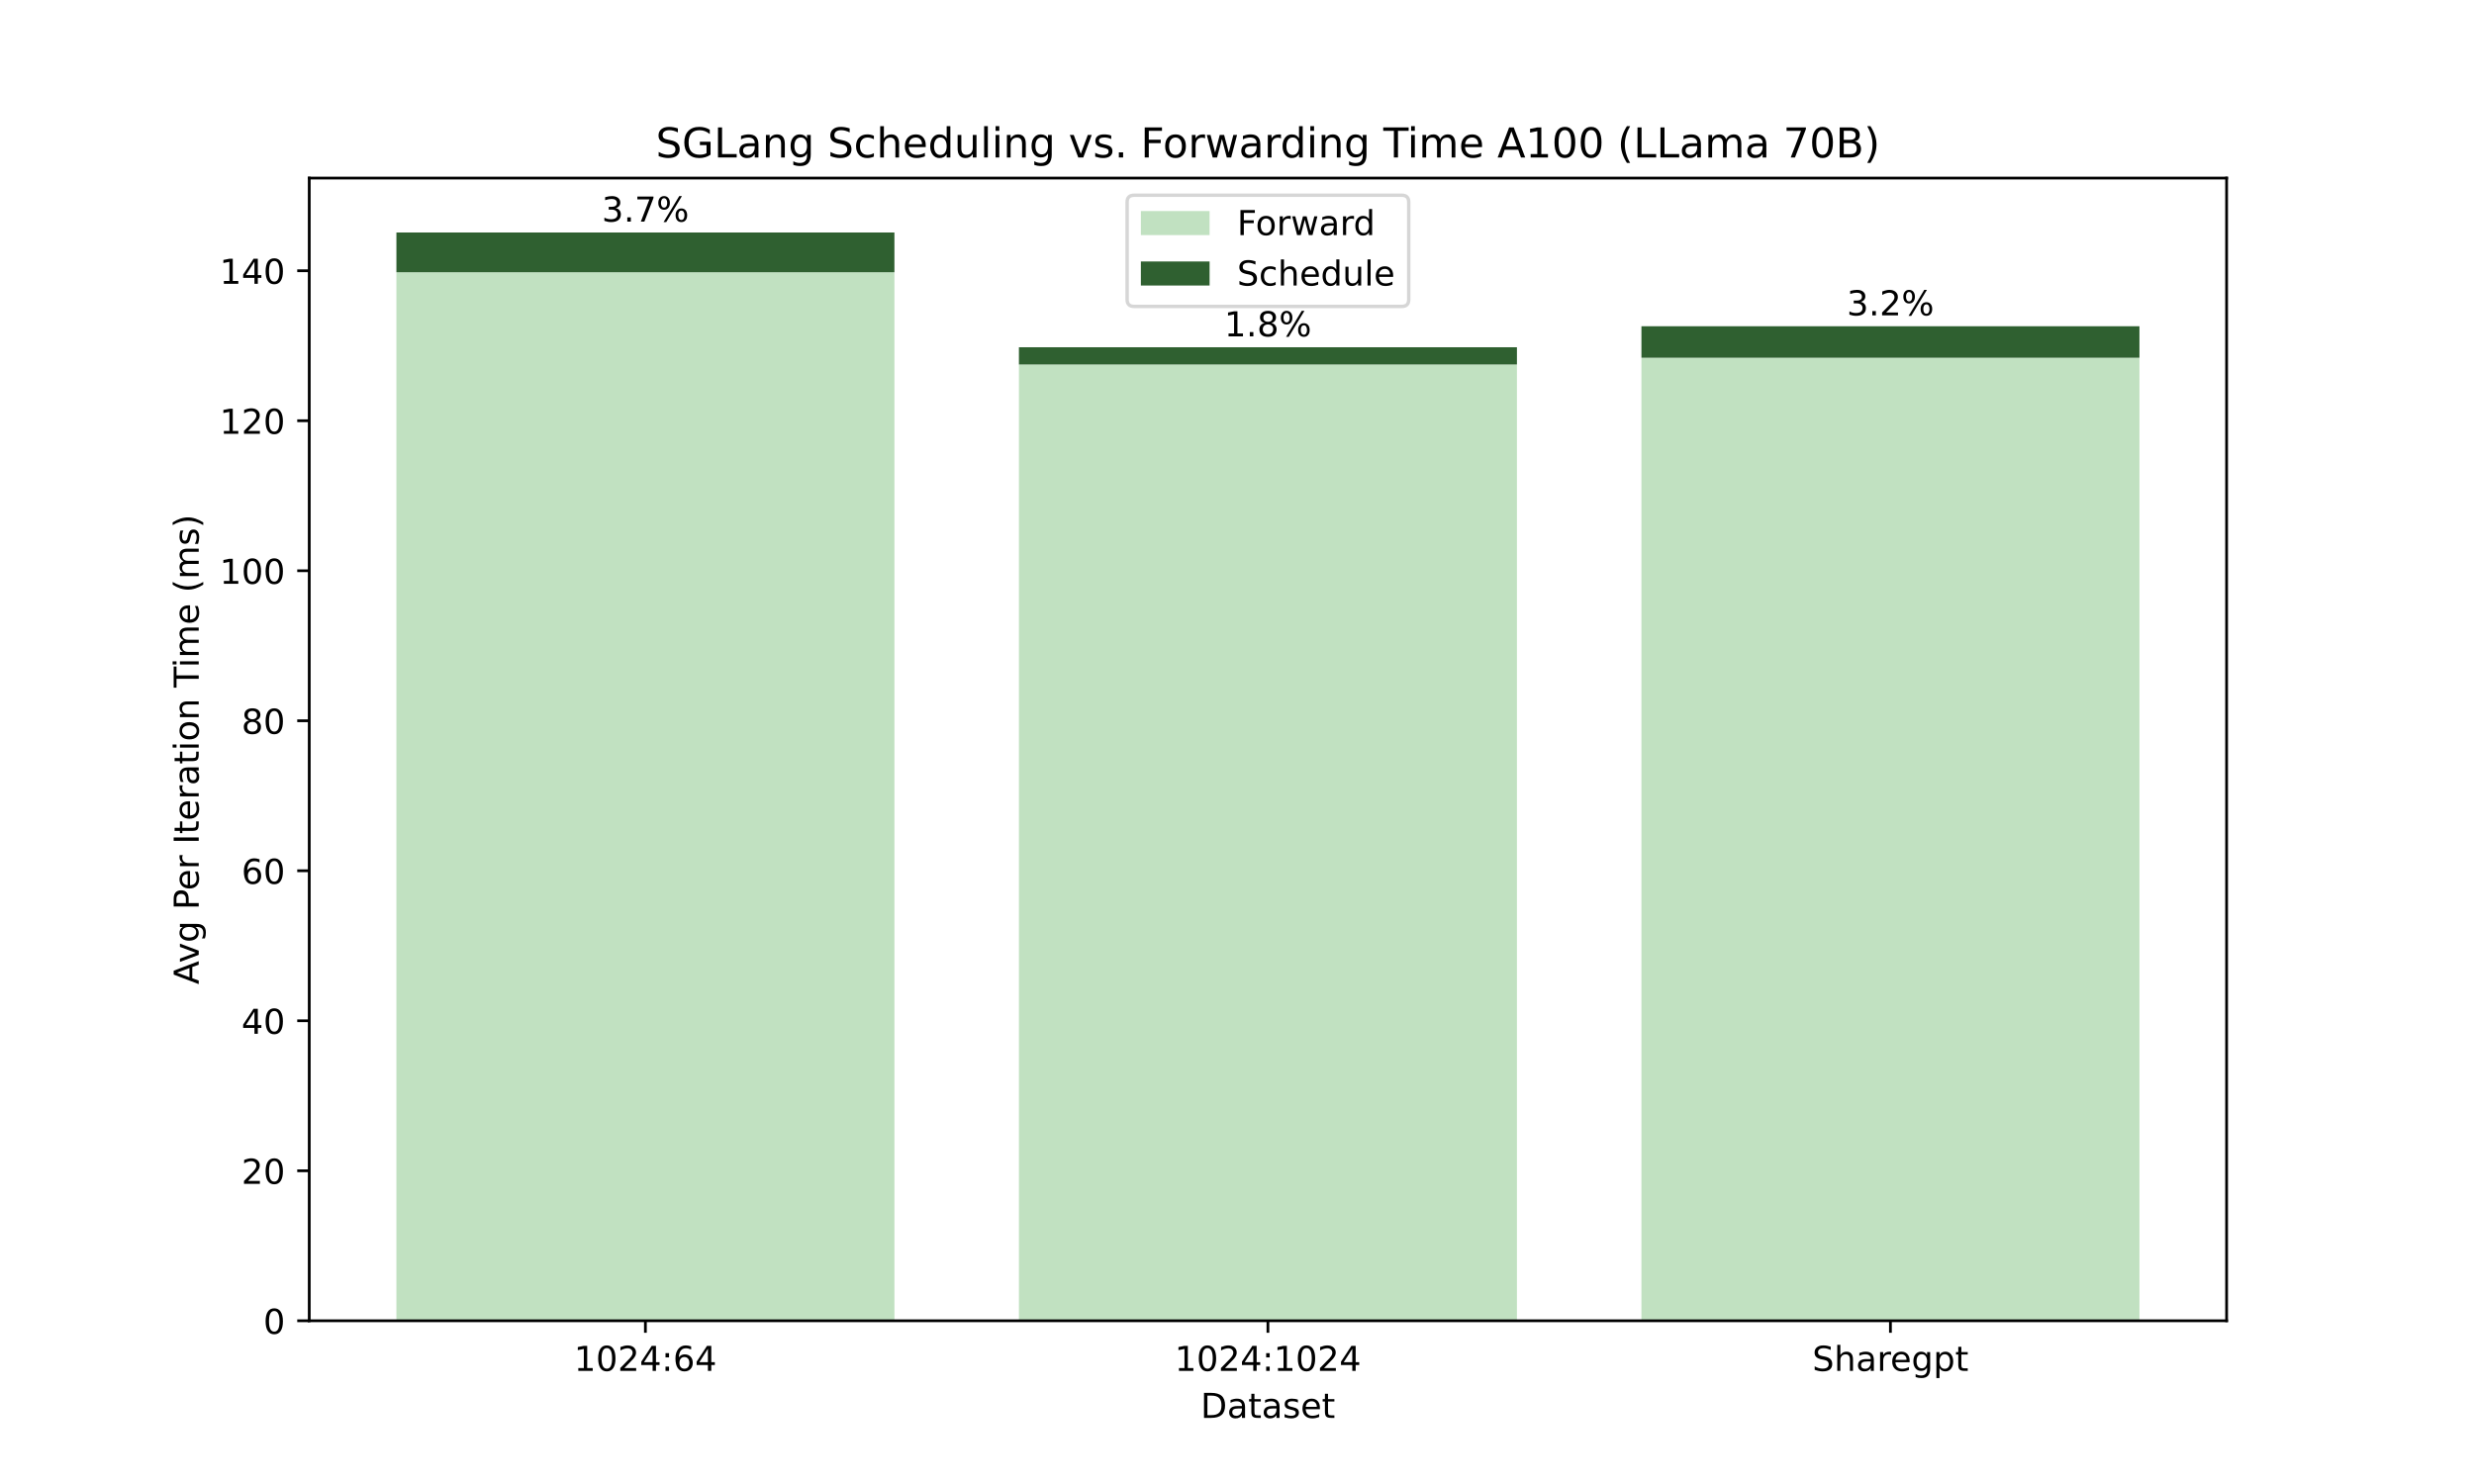
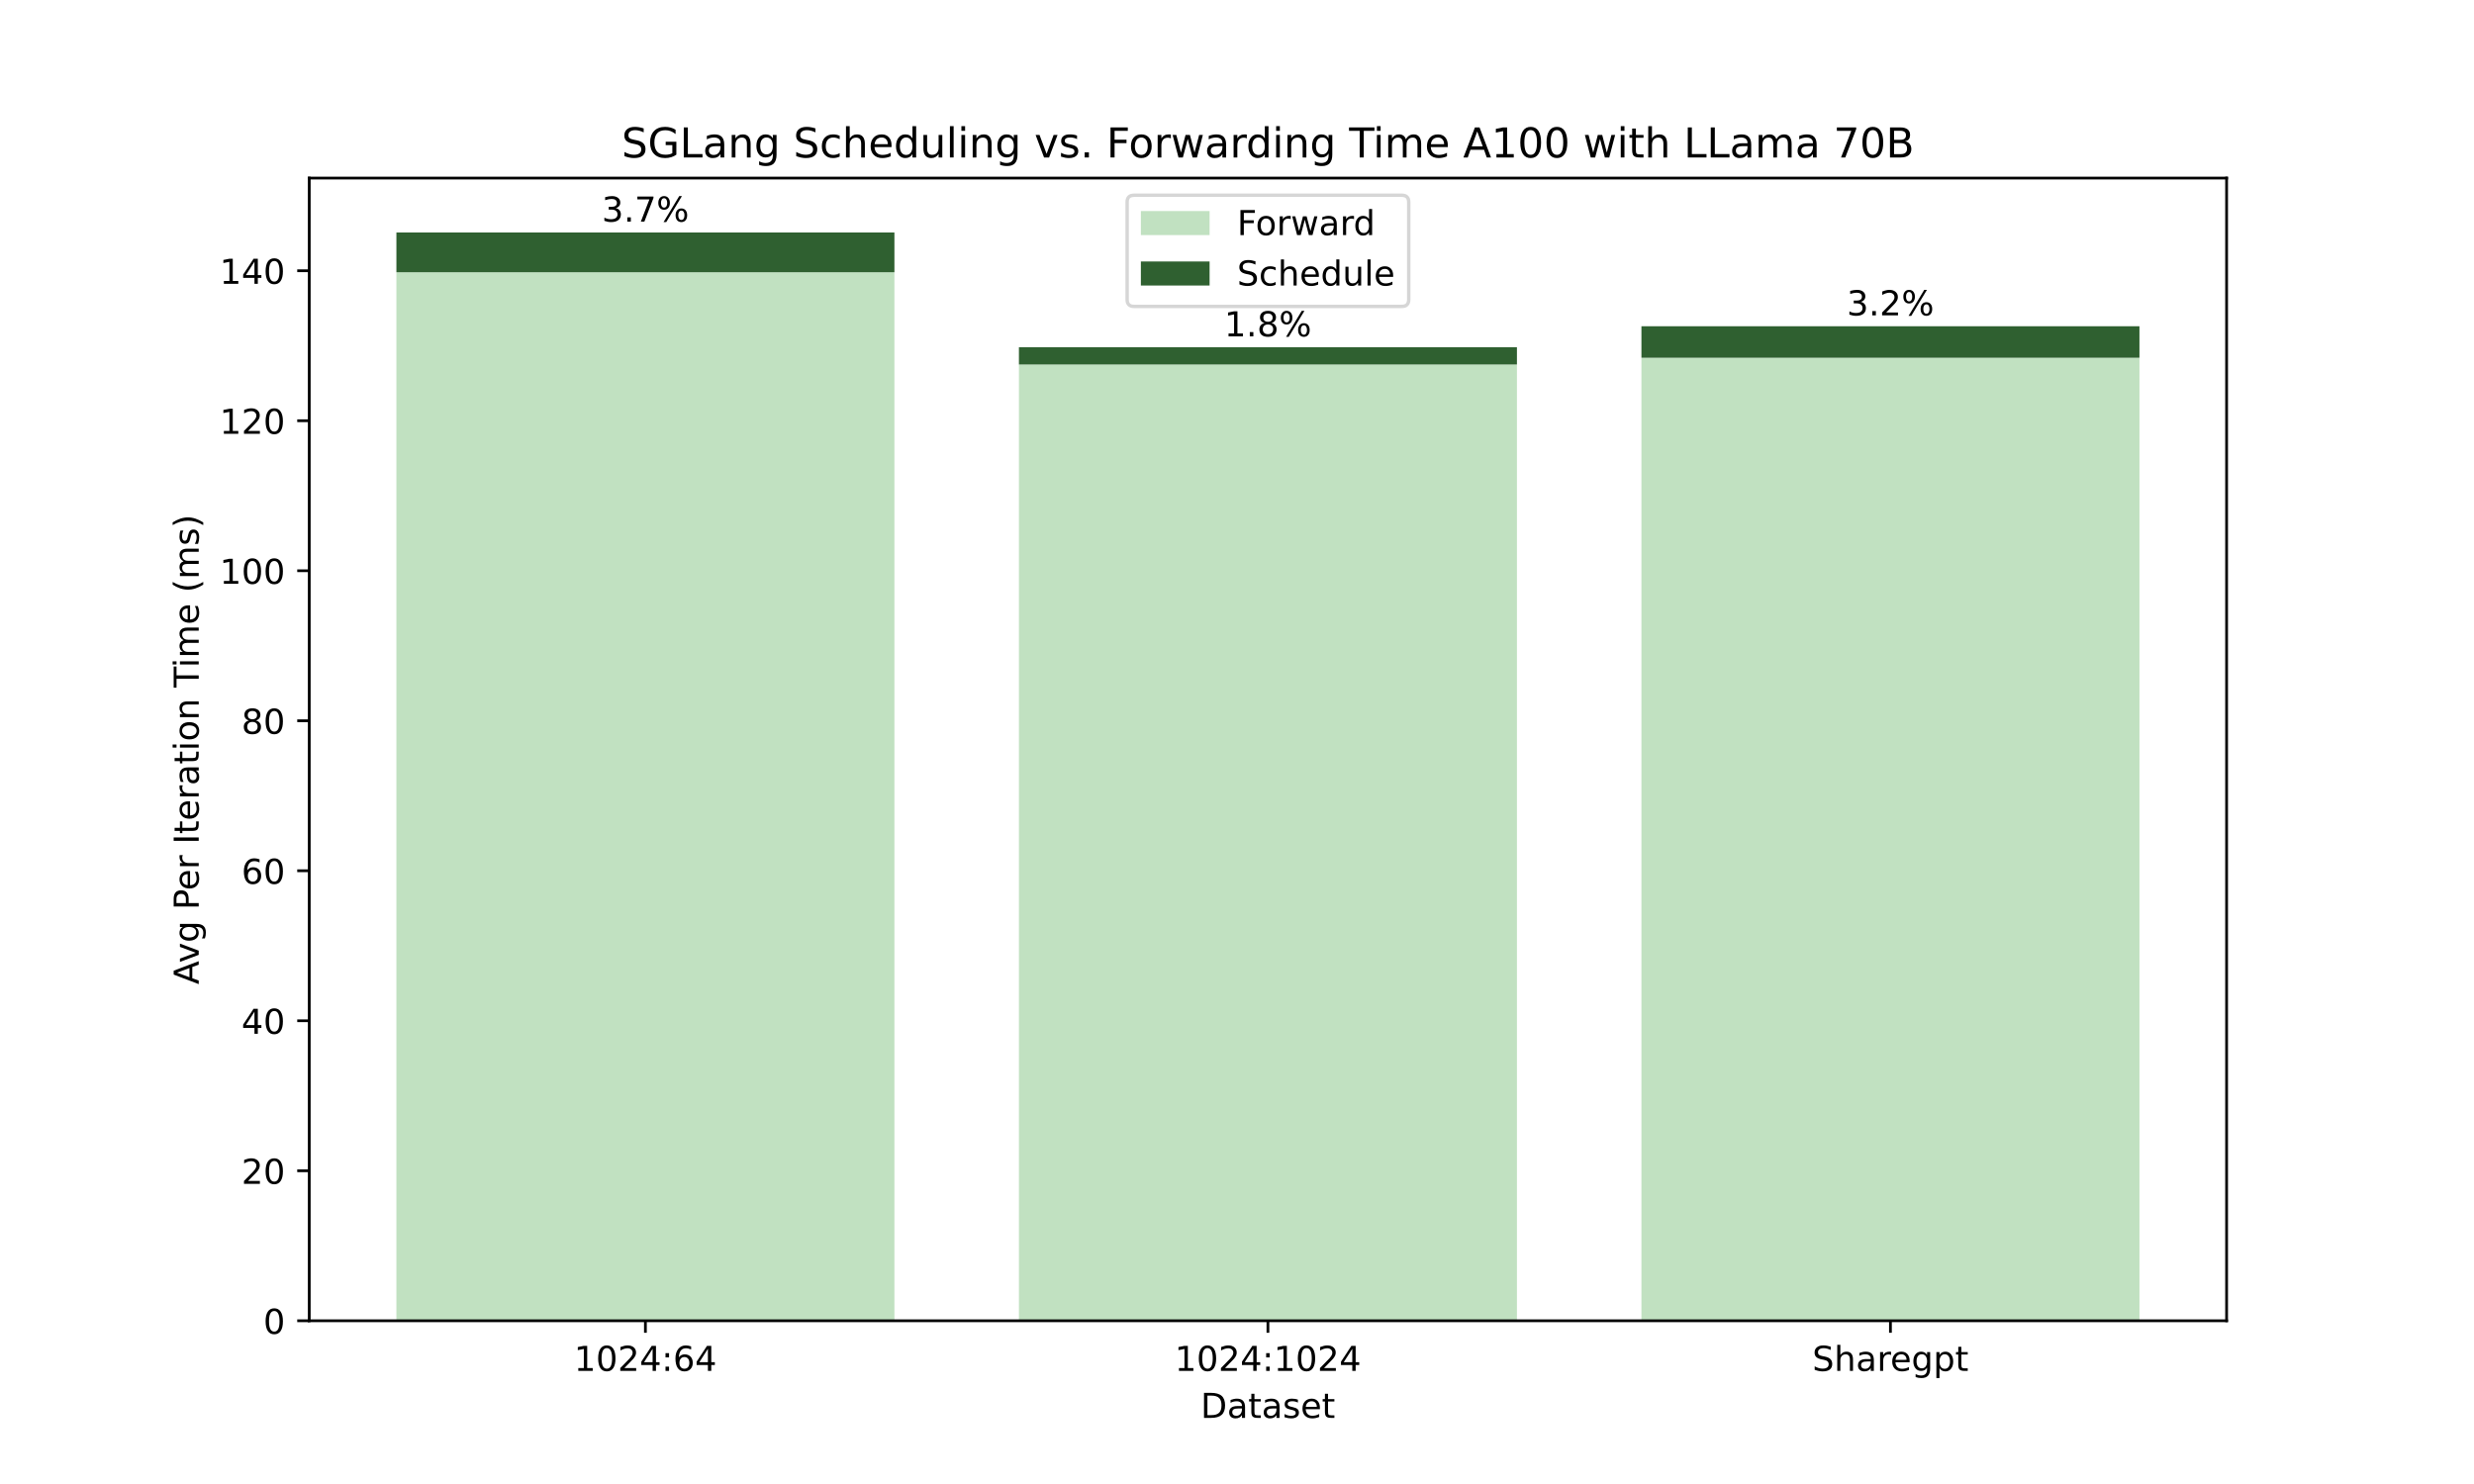
<svg xmlns="http://www.w3.org/2000/svg" xmlns:xlink="http://www.w3.org/1999/xlink" width="720pt" height="432pt" viewBox="0 0 720 432" version="1.1">
  <defs>
    <style type="text/css">*{stroke-linejoin: round; stroke-linecap: butt}</style>
  </defs>
  <g id="figure_1">
    <g id="patch_1">
      <path d="M 0 432  L 720 432  L 720 0  L 0 0  z " style="fill: #ffffff" />
    </g>
    <g id="axes_1">
      <g id="patch_2">
        <path d="M 90 384.48  L 648 384.48  L 648 51.84  L 90 51.84  z " style="fill: #ffffff" />
      </g>
      <g id="patch_3">
-         <path d="M 115.364 384.48  L 260.299 384.48  L 260.299 79.252  L 115.364 79.252  z " clip-path="url(#pac7d313eec)" style="fill: #c1e1c1" />
+         <path d="M 115.364 384.48  L 260.299 384.48  L 260.299 79.252  L 115.364 79.252  z " clip-path="url(#pf80da75d6e)" style="fill: #c1e1c1" />
      </g>
      <g id="patch_4">
-         <path d="M 296.532 384.48  L 441.468 384.48  L 441.468 106.106  L 296.532 106.106  z " clip-path="url(#pac7d313eec)" style="fill: #c1e1c1" />
+         <path d="M 296.532 384.48  L 441.468 384.48  L 441.468 106.106  L 296.532 106.106  z " clip-path="url(#pf80da75d6e)" style="fill: #c1e1c1" />
      </g>
      <g id="patch_5">
-         <path d="M 477.701 384.48  L 622.636 384.48  L 622.636 104.141  L 477.701 104.141  z " clip-path="url(#pac7d313eec)" style="fill: #c1e1c1" />
+         <path d="M 477.701 384.48  L 622.636 384.48  L 622.636 104.141  L 477.701 104.141  z " clip-path="url(#pf80da75d6e)" style="fill: #c1e1c1" />
      </g>
      <g id="patch_6">
-         <path d="M 115.364 79.252  L 260.299 79.252  L 260.299 67.68  L 115.364 67.68  z " clip-path="url(#pac7d313eec)" style="fill: #2f6030" />
+         <path d="M 115.364 79.252  L 260.299 79.252  L 260.299 67.68  L 115.364 67.68  z " clip-path="url(#pf80da75d6e)" style="fill: #2f6030" />
      </g>
      <g id="patch_7">
-         <path d="M 296.532 106.106  L 441.468 106.106  L 441.468 101.085  L 296.532 101.085  z " clip-path="url(#pac7d313eec)" style="fill: #2f6030" />
+         <path d="M 296.532 106.106  L 441.468 106.106  L 441.468 101.085  L 296.532 101.085  z " clip-path="url(#pf80da75d6e)" style="fill: #2f6030" />
      </g>
      <g id="patch_8">
-         <path d="M 477.701 104.141  L 622.636 104.141  L 622.636 94.972  L 477.701 94.972  z " clip-path="url(#pac7d313eec)" style="fill: #2f6030" />
+         <path d="M 477.701 104.141  L 622.636 104.141  L 622.636 94.972  L 477.701 94.972  z " clip-path="url(#pf80da75d6e)" style="fill: #2f6030" />
      </g>
      <g id="matplotlib.axis_1">
        <g id="xtick_1">
          <g id="line2d_1">
            <defs>
-               <path id="m6795e2af85" d="M 0 0  L 0 3.5  " style="stroke: #000000; stroke-width: 0.8" />
+               <path id="mf1d3515635" d="M 0 0  L 0 3.5  " style="stroke: #000000; stroke-width: 0.8" />
            </defs>
            <g>
-               <use xlink:href="#m6795e2af85" x="187.831" y="384.48" style="stroke: #000000; stroke-width: 0.8" />
+               <use xlink:href="#mf1d3515635" x="187.831" y="384.48" style="stroke: #000000; stroke-width: 0.8" />
            </g>
          </g>
          <g id="text_1">
            <g transform="translate(167.0593 399.0784) scale(0.1 -0.1)">
              <defs>
                <path id="DejaVuSans-31" d="M 794 531  L 1825 531  L 1825 4091  L 703 3866  L 703 4441  L 1819 4666  L 2450 4666  L 2450 531  L 3481 531  L 3481 0  L 794 0  L 794 531  z " transform="scale(0.015625)" />
                <path id="DejaVuSans-30" d="M 2034 4250  Q 1547 4250 1301 3770  Q 1056 3291 1056 2328  Q 1056 1369 1301 889  Q 1547 409 2034 409  Q 2525 409 2770 889  Q 3016 1369 3016 2328  Q 3016 3291 2770 3770  Q 2525 4250 2034 4250  z M 2034 4750  Q 2819 4750 3233 4129  Q 3647 3509 3647 2328  Q 3647 1150 3233 529  Q 2819 -91 2034 -91  Q 1250 -91 836 529  Q 422 1150 422 2328  Q 422 3509 836 4129  Q 1250 4750 2034 4750  z " transform="scale(0.015625)" />
                <path id="DejaVuSans-32" d="M 1228 531  L 3431 531  L 3431 0  L 469 0  L 469 531  Q 828 903 1448 1529  Q 2069 2156 2228 2338  Q 2531 2678 2651 2914  Q 2772 3150 2772 3378  Q 2772 3750 2511 3984  Q 2250 4219 1831 4219  Q 1534 4219 1204 4116  Q 875 4013 500 3803  L 500 4441  Q 881 4594 1212 4672  Q 1544 4750 1819 4750  Q 2544 4750 2975 4387  Q 3406 4025 3406 3419  Q 3406 3131 3298 2873  Q 3191 2616 2906 2266  Q 2828 2175 2409 1742  Q 1991 1309 1228 531  z " transform="scale(0.015625)" />
                <path id="DejaVuSans-34" d="M 2419 4116  L 825 1625  L 2419 1625  L 2419 4116  z M 2253 4666  L 3047 4666  L 3047 1625  L 3713 1625  L 3713 1100  L 3047 1100  L 3047 0  L 2419 0  L 2419 1100  L 313 1100  L 313 1709  L 2253 4666  z " transform="scale(0.015625)" />
                <path id="DejaVuSans-3a" d="M 750 794  L 1409 794  L 1409 0  L 750 0  L 750 794  z M 750 3309  L 1409 3309  L 1409 2516  L 750 2516  L 750 3309  z " transform="scale(0.015625)" />
                <path id="DejaVuSans-36" d="M 2113 2584  Q 1688 2584 1439 2293  Q 1191 2003 1191 1497  Q 1191 994 1439 701  Q 1688 409 2113 409  Q 2538 409 2786 701  Q 3034 994 3034 1497  Q 3034 2003 2786 2293  Q 2538 2584 2113 2584  z M 3366 4563  L 3366 3988  Q 3128 4100 2886 4159  Q 2644 4219 2406 4219  Q 1781 4219 1451 3797  Q 1122 3375 1075 2522  Q 1259 2794 1537 2939  Q 1816 3084 2150 3084  Q 2853 3084 3261 2657  Q 3669 2231 3669 1497  Q 3669 778 3244 343  Q 2819 -91 2113 -91  Q 1303 -91 875 529  Q 447 1150 447 2328  Q 447 3434 972 4092  Q 1497 4750 2381 4750  Q 2619 4750 2861 4703  Q 3103 4656 3366 4563  z " transform="scale(0.015625)" />
              </defs>
              <use xlink:href="#DejaVuSans-31" />
              <use xlink:href="#DejaVuSans-30" x="63.623" />
              <use xlink:href="#DejaVuSans-32" x="127.246" />
              <use xlink:href="#DejaVuSans-34" x="190.869" />
              <use xlink:href="#DejaVuSans-3a" x="254.492" />
              <use xlink:href="#DejaVuSans-36" x="288.184" />
              <use xlink:href="#DejaVuSans-34" x="351.807" />
            </g>
          </g>
        </g>
        <g id="xtick_2">
          <g id="line2d_2">
            <g>
-               <use xlink:href="#m6795e2af85" x="369" y="384.48" style="stroke: #000000; stroke-width: 0.8" />
+               <use xlink:href="#mf1d3515635" x="369" y="384.48" style="stroke: #000000; stroke-width: 0.8" />
            </g>
          </g>
          <g id="text_2">
            <g transform="translate(341.8656 399.0784) scale(0.1 -0.1)">
              <use xlink:href="#DejaVuSans-31" />
              <use xlink:href="#DejaVuSans-30" x="63.623" />
              <use xlink:href="#DejaVuSans-32" x="127.246" />
              <use xlink:href="#DejaVuSans-34" x="190.869" />
              <use xlink:href="#DejaVuSans-3a" x="254.492" />
              <use xlink:href="#DejaVuSans-31" x="288.184" />
              <use xlink:href="#DejaVuSans-30" x="351.807" />
              <use xlink:href="#DejaVuSans-32" x="415.43" />
              <use xlink:href="#DejaVuSans-34" x="479.053" />
            </g>
          </g>
        </g>
        <g id="xtick_3">
          <g id="line2d_3">
            <g>
-               <use xlink:href="#m6795e2af85" x="550.169" y="384.48" style="stroke: #000000; stroke-width: 0.8" />
+               <use xlink:href="#mf1d3515635" x="550.169" y="384.48" style="stroke: #000000; stroke-width: 0.8" />
            </g>
          </g>
          <g id="text_3">
            <g transform="translate(527.4337 399.0784) scale(0.1 -0.1)">
              <defs>
                <path id="DejaVuSans-53" d="M 3425 4513  L 3425 3897  Q 3066 4069 2747 4153  Q 2428 4238 2131 4238  Q 1616 4238 1336 4038  Q 1056 3838 1056 3469  Q 1056 3159 1242 3001  Q 1428 2844 1947 2747  L 2328 2669  Q 3034 2534 3370 2195  Q 3706 1856 3706 1288  Q 3706 609 3251 259  Q 2797 -91 1919 -91  Q 1588 -91 1214 -16  Q 841 59 441 206  L 441 856  Q 825 641 1194 531  Q 1563 422 1919 422  Q 2459 422 2753 634  Q 3047 847 3047 1241  Q 3047 1584 2836 1778  Q 2625 1972 2144 2069  L 1759 2144  Q 1053 2284 737 2584  Q 422 2884 422 3419  Q 422 4038 858 4394  Q 1294 4750 2059 4750  Q 2388 4750 2728 4690  Q 3069 4631 3425 4513  z " transform="scale(0.015625)" />
                <path id="DejaVuSans-68" d="M 3513 2113  L 3513 0  L 2938 0  L 2938 2094  Q 2938 2591 2744 2837  Q 2550 3084 2163 3084  Q 1697 3084 1428 2787  Q 1159 2491 1159 1978  L 1159 0  L 581 0  L 581 4863  L 1159 4863  L 1159 2956  Q 1366 3272 1645 3428  Q 1925 3584 2291 3584  Q 2894 3584 3203 3211  Q 3513 2838 3513 2113  z " transform="scale(0.015625)" />
                <path id="DejaVuSans-61" d="M 2194 1759  Q 1497 1759 1228 1600  Q 959 1441 959 1056  Q 959 750 1161 570  Q 1363 391 1709 391  Q 2188 391 2477 730  Q 2766 1069 2766 1631  L 2766 1759  L 2194 1759  z M 3341 1997  L 3341 0  L 2766 0  L 2766 531  Q 2569 213 2275 61  Q 1981 -91 1556 -91  Q 1019 -91 701 211  Q 384 513 384 1019  Q 384 1609 779 1909  Q 1175 2209 1959 2209  L 2766 2209  L 2766 2266  Q 2766 2663 2505 2880  Q 2244 3097 1772 3097  Q 1472 3097 1187 3025  Q 903 2953 641 2809  L 641 3341  Q 956 3463 1253 3523  Q 1550 3584 1831 3584  Q 2591 3584 2966 3190  Q 3341 2797 3341 1997  z " transform="scale(0.015625)" />
                <path id="DejaVuSans-72" d="M 2631 2963  Q 2534 3019 2420 3045  Q 2306 3072 2169 3072  Q 1681 3072 1420 2755  Q 1159 2438 1159 1844  L 1159 0  L 581 0  L 581 3500  L 1159 3500  L 1159 2956  Q 1341 3275 1631 3429  Q 1922 3584 2338 3584  Q 2397 3584 2469 3576  Q 2541 3569 2628 3553  L 2631 2963  z " transform="scale(0.015625)" />
                <path id="DejaVuSans-65" d="M 3597 1894  L 3597 1613  L 953 1613  Q 991 1019 1311 708  Q 1631 397 2203 397  Q 2534 397 2845 478  Q 3156 559 3463 722  L 3463 178  Q 3153 47 2828 -22  Q 2503 -91 2169 -91  Q 1331 -91 842 396  Q 353 884 353 1716  Q 353 2575 817 3079  Q 1281 3584 2069 3584  Q 2775 3584 3186 3129  Q 3597 2675 3597 1894  z M 3022 2063  Q 3016 2534 2758 2815  Q 2500 3097 2075 3097  Q 1594 3097 1305 2825  Q 1016 2553 972 2059  L 3022 2063  z " transform="scale(0.015625)" />
                <path id="DejaVuSans-67" d="M 2906 1791  Q 2906 2416 2648 2759  Q 2391 3103 1925 3103  Q 1463 3103 1205 2759  Q 947 2416 947 1791  Q 947 1169 1205 825  Q 1463 481 1925 481  Q 2391 481 2648 825  Q 2906 1169 2906 1791  z M 3481 434  Q 3481 -459 3084 -895  Q 2688 -1331 1869 -1331  Q 1566 -1331 1297 -1286  Q 1028 -1241 775 -1147  L 775 -588  Q 1028 -725 1275 -790  Q 1522 -856 1778 -856  Q 2344 -856 2625 -561  Q 2906 -266 2906 331  L 2906 616  Q 2728 306 2450 153  Q 2172 0 1784 0  Q 1141 0 747 490  Q 353 981 353 1791  Q 353 2603 747 3093  Q 1141 3584 1784 3584  Q 2172 3584 2450 3431  Q 2728 3278 2906 2969  L 2906 3500  L 3481 3500  L 3481 434  z " transform="scale(0.015625)" />
                <path id="DejaVuSans-70" d="M 1159 525  L 1159 -1331  L 581 -1331  L 581 3500  L 1159 3500  L 1159 2969  Q 1341 3281 1617 3432  Q 1894 3584 2278 3584  Q 2916 3584 3314 3078  Q 3713 2572 3713 1747  Q 3713 922 3314 415  Q 2916 -91 2278 -91  Q 1894 -91 1617 61  Q 1341 213 1159 525  z M 3116 1747  Q 3116 2381 2855 2742  Q 2594 3103 2138 3103  Q 1681 3103 1420 2742  Q 1159 2381 1159 1747  Q 1159 1113 1420 752  Q 1681 391 2138 391  Q 2594 391 2855 752  Q 3116 1113 3116 1747  z " transform="scale(0.015625)" />
                <path id="DejaVuSans-74" d="M 1172 4494  L 1172 3500  L 2356 3500  L 2356 3053  L 1172 3053  L 1172 1153  Q 1172 725 1289 603  Q 1406 481 1766 481  L 2356 481  L 2356 0  L 1766 0  Q 1100 0 847 248  Q 594 497 594 1153  L 594 3053  L 172 3053  L 172 3500  L 594 3500  L 594 4494  L 1172 4494  z " transform="scale(0.015625)" />
              </defs>
              <use xlink:href="#DejaVuSans-53" />
              <use xlink:href="#DejaVuSans-68" x="63.477" />
              <use xlink:href="#DejaVuSans-61" x="126.855" />
              <use xlink:href="#DejaVuSans-72" x="188.135" />
              <use xlink:href="#DejaVuSans-65" x="226.998" />
              <use xlink:href="#DejaVuSans-67" x="288.521" />
              <use xlink:href="#DejaVuSans-70" x="351.998" />
              <use xlink:href="#DejaVuSans-74" x="415.475" />
            </g>
          </g>
        </g>
        <g id="text_4">
          <g transform="translate(349.4203 412.7566) scale(0.1 -0.1)">
            <defs>
              <path id="DejaVuSans-44" d="M 1259 4147  L 1259 519  L 2022 519  Q 2988 519 3436 956  Q 3884 1394 3884 2338  Q 3884 3275 3436 3711  Q 2988 4147 2022 4147  L 1259 4147  z M 628 4666  L 1925 4666  Q 3281 4666 3915 4102  Q 4550 3538 4550 2338  Q 4550 1131 3912 565  Q 3275 0 1925 0  L 628 0  L 628 4666  z " transform="scale(0.015625)" />
              <path id="DejaVuSans-73" d="M 2834 3397  L 2834 2853  Q 2591 2978 2328 3040  Q 2066 3103 1784 3103  Q 1356 3103 1142 2972  Q 928 2841 928 2578  Q 928 2378 1081 2264  Q 1234 2150 1697 2047  L 1894 2003  Q 2506 1872 2764 1633  Q 3022 1394 3022 966  Q 3022 478 2636 193  Q 2250 -91 1575 -91  Q 1294 -91 989 -36  Q 684 19 347 128  L 347 722  Q 666 556 975 473  Q 1284 391 1588 391  Q 1994 391 2212 530  Q 2431 669 2431 922  Q 2431 1156 2273 1281  Q 2116 1406 1581 1522  L 1381 1569  Q 847 1681 609 1914  Q 372 2147 372 2553  Q 372 3047 722 3315  Q 1072 3584 1716 3584  Q 2034 3584 2315 3537  Q 2597 3491 2834 3397  z " transform="scale(0.015625)" />
            </defs>
            <use xlink:href="#DejaVuSans-44" />
            <use xlink:href="#DejaVuSans-61" x="77.002" />
            <use xlink:href="#DejaVuSans-74" x="138.281" />
            <use xlink:href="#DejaVuSans-61" x="177.49" />
            <use xlink:href="#DejaVuSans-73" x="238.77" />
            <use xlink:href="#DejaVuSans-65" x="290.869" />
            <use xlink:href="#DejaVuSans-74" x="352.393" />
          </g>
        </g>
      </g>
      <g id="matplotlib.axis_2">
        <g id="ytick_1">
          <g id="line2d_4">
            <defs>
-               <path id="mbc675dec63" d="M 0 0  L -3.5 0  " style="stroke: #000000; stroke-width: 0.8" />
+               <path id="m5e80652426" d="M 0 0  L -3.5 0  " style="stroke: #000000; stroke-width: 0.8" />
            </defs>
            <g>
-               <use xlink:href="#mbc675dec63" x="90" y="384.48" style="stroke: #000000; stroke-width: 0.8" />
+               <use xlink:href="#m5e80652426" x="90" y="384.48" style="stroke: #000000; stroke-width: 0.8" />
            </g>
          </g>
          <g id="text_5">
            <g transform="translate(76.6375 388.2792) scale(0.1 -0.1)">
              <use xlink:href="#DejaVuSans-30" />
            </g>
          </g>
        </g>
        <g id="ytick_2">
          <g id="line2d_5">
            <g>
-               <use xlink:href="#mbc675dec63" x="90" y="340.814" style="stroke: #000000; stroke-width: 0.8" />
+               <use xlink:href="#m5e80652426" x="90" y="340.814" style="stroke: #000000; stroke-width: 0.8" />
            </g>
          </g>
          <g id="text_6">
            <g transform="translate(70.275 344.6128) scale(0.1 -0.1)">
              <use xlink:href="#DejaVuSans-32" />
              <use xlink:href="#DejaVuSans-30" x="63.623" />
            </g>
          </g>
        </g>
        <g id="ytick_3">
          <g id="line2d_6">
            <g>
-               <use xlink:href="#mbc675dec63" x="90" y="297.147" style="stroke: #000000; stroke-width: 0.8" />
+               <use xlink:href="#m5e80652426" x="90" y="297.147" style="stroke: #000000; stroke-width: 0.8" />
            </g>
          </g>
          <g id="text_7">
            <g transform="translate(70.275 300.9463) scale(0.1 -0.1)">
              <use xlink:href="#DejaVuSans-34" />
              <use xlink:href="#DejaVuSans-30" x="63.623" />
            </g>
          </g>
        </g>
        <g id="ytick_4">
          <g id="line2d_7">
            <g>
-               <use xlink:href="#mbc675dec63" x="90" y="253.481" style="stroke: #000000; stroke-width: 0.8" />
+               <use xlink:href="#m5e80652426" x="90" y="253.481" style="stroke: #000000; stroke-width: 0.8" />
            </g>
          </g>
          <g id="text_8">
            <g transform="translate(70.275 257.2799) scale(0.1 -0.1)">
              <use xlink:href="#DejaVuSans-36" />
              <use xlink:href="#DejaVuSans-30" x="63.623" />
            </g>
          </g>
        </g>
        <g id="ytick_5">
          <g id="line2d_8">
            <g>
-               <use xlink:href="#mbc675dec63" x="90" y="209.814" style="stroke: #000000; stroke-width: 0.8" />
+               <use xlink:href="#m5e80652426" x="90" y="209.814" style="stroke: #000000; stroke-width: 0.8" />
            </g>
          </g>
          <g id="text_9">
            <g transform="translate(70.275 213.6135) scale(0.1 -0.1)">
              <defs>
                <path id="DejaVuSans-38" d="M 2034 2216  Q 1584 2216 1326 1975  Q 1069 1734 1069 1313  Q 1069 891 1326 650  Q 1584 409 2034 409  Q 2484 409 2743 651  Q 3003 894 3003 1313  Q 3003 1734 2745 1975  Q 2488 2216 2034 2216  z M 1403 2484  Q 997 2584 770 2862  Q 544 3141 544 3541  Q 544 4100 942 4425  Q 1341 4750 2034 4750  Q 2731 4750 3128 4425  Q 3525 4100 3525 3541  Q 3525 3141 3298 2862  Q 3072 2584 2669 2484  Q 3125 2378 3379 2068  Q 3634 1759 3634 1313  Q 3634 634 3220 271  Q 2806 -91 2034 -91  Q 1263 -91 848 271  Q 434 634 434 1313  Q 434 1759 690 2068  Q 947 2378 1403 2484  z M 1172 3481  Q 1172 3119 1398 2916  Q 1625 2713 2034 2713  Q 2441 2713 2670 2916  Q 2900 3119 2900 3481  Q 2900 3844 2670 4047  Q 2441 4250 2034 4250  Q 1625 4250 1398 4047  Q 1172 3844 1172 3481  z " transform="scale(0.015625)" />
              </defs>
              <use xlink:href="#DejaVuSans-38" />
              <use xlink:href="#DejaVuSans-30" x="63.623" />
            </g>
          </g>
        </g>
        <g id="ytick_6">
          <g id="line2d_9">
            <g>
-               <use xlink:href="#mbc675dec63" x="90" y="166.148" style="stroke: #000000; stroke-width: 0.8" />
+               <use xlink:href="#m5e80652426" x="90" y="166.148" style="stroke: #000000; stroke-width: 0.8" />
            </g>
          </g>
          <g id="text_10">
            <g transform="translate(63.9125 169.947) scale(0.1 -0.1)">
              <use xlink:href="#DejaVuSans-31" />
              <use xlink:href="#DejaVuSans-30" x="63.623" />
              <use xlink:href="#DejaVuSans-30" x="127.246" />
            </g>
          </g>
        </g>
        <g id="ytick_7">
          <g id="line2d_10">
            <g>
-               <use xlink:href="#mbc675dec63" x="90" y="122.481" style="stroke: #000000; stroke-width: 0.8" />
+               <use xlink:href="#m5e80652426" x="90" y="122.481" style="stroke: #000000; stroke-width: 0.8" />
            </g>
          </g>
          <g id="text_11">
            <g transform="translate(63.9125 126.2806) scale(0.1 -0.1)">
              <use xlink:href="#DejaVuSans-31" />
              <use xlink:href="#DejaVuSans-32" x="63.623" />
              <use xlink:href="#DejaVuSans-30" x="127.246" />
            </g>
          </g>
        </g>
        <g id="ytick_8">
          <g id="line2d_11">
            <g>
-               <use xlink:href="#mbc675dec63" x="90" y="78.815" style="stroke: #000000; stroke-width: 0.8" />
+               <use xlink:href="#m5e80652426" x="90" y="78.815" style="stroke: #000000; stroke-width: 0.8" />
            </g>
          </g>
          <g id="text_12">
            <g transform="translate(63.9125 82.61416) scale(0.1 -0.1)">
              <use xlink:href="#DejaVuSans-31" />
              <use xlink:href="#DejaVuSans-34" x="63.623" />
              <use xlink:href="#DejaVuSans-30" x="127.246" />
            </g>
          </g>
        </g>
        <g id="text_13">
          <g transform="translate(57.83281 286.5608) rotate(-90) scale(0.1 -0.1)">
            <defs>
              <path id="DejaVuSans-41" d="M 2188 4044  L 1331 1722  L 3047 1722  L 2188 4044  z M 1831 4666  L 2547 4666  L 4325 0  L 3669 0  L 3244 1197  L 1141 1197  L 716 0  L 50 0  L 1831 4666  z " transform="scale(0.015625)" />
              <path id="DejaVuSans-76" d="M 191 3500  L 800 3500  L 1894 563  L 2988 3500  L 3597 3500  L 2284 0  L 1503 0  L 191 3500  z " transform="scale(0.015625)" />
              <path id="DejaVuSans-20" transform="scale(0.015625)" />
              <path id="DejaVuSans-50" d="M 1259 4147  L 1259 2394  L 2053 2394  Q 2494 2394 2734 2622  Q 2975 2850 2975 3272  Q 2975 3691 2734 3919  Q 2494 4147 2053 4147  L 1259 4147  z M 628 4666  L 2053 4666  Q 2838 4666 3239 4311  Q 3641 3956 3641 3272  Q 3641 2581 3239 2228  Q 2838 1875 2053 1875  L 1259 1875  L 1259 0  L 628 0  L 628 4666  z " transform="scale(0.015625)" />
              <path id="DejaVuSans-49" d="M 628 4666  L 1259 4666  L 1259 0  L 628 0  L 628 4666  z " transform="scale(0.015625)" />
              <path id="DejaVuSans-69" d="M 603 3500  L 1178 3500  L 1178 0  L 603 0  L 603 3500  z M 603 4863  L 1178 4863  L 1178 4134  L 603 4134  L 603 4863  z " transform="scale(0.015625)" />
              <path id="DejaVuSans-6f" d="M 1959 3097  Q 1497 3097 1228 2736  Q 959 2375 959 1747  Q 959 1119 1226 758  Q 1494 397 1959 397  Q 2419 397 2687 759  Q 2956 1122 2956 1747  Q 2956 2369 2687 2733  Q 2419 3097 1959 3097  z M 1959 3584  Q 2709 3584 3137 3096  Q 3566 2609 3566 1747  Q 3566 888 3137 398  Q 2709 -91 1959 -91  Q 1206 -91 779 398  Q 353 888 353 1747  Q 353 2609 779 3096  Q 1206 3584 1959 3584  z " transform="scale(0.015625)" />
              <path id="DejaVuSans-6e" d="M 3513 2113  L 3513 0  L 2938 0  L 2938 2094  Q 2938 2591 2744 2837  Q 2550 3084 2163 3084  Q 1697 3084 1428 2787  Q 1159 2491 1159 1978  L 1159 0  L 581 0  L 581 3500  L 1159 3500  L 1159 2956  Q 1366 3272 1645 3428  Q 1925 3584 2291 3584  Q 2894 3584 3203 3211  Q 3513 2838 3513 2113  z " transform="scale(0.015625)" />
              <path id="DejaVuSans-54" d="M -19 4666  L 3928 4666  L 3928 4134  L 2272 4134  L 2272 0  L 1638 0  L 1638 4134  L -19 4134  L -19 4666  z " transform="scale(0.015625)" />
              <path id="DejaVuSans-6d" d="M 3328 2828  Q 3544 3216 3844 3400  Q 4144 3584 4550 3584  Q 5097 3584 5394 3201  Q 5691 2819 5691 2113  L 5691 0  L 5113 0  L 5113 2094  Q 5113 2597 4934 2840  Q 4756 3084 4391 3084  Q 3944 3084 3684 2787  Q 3425 2491 3425 1978  L 3425 0  L 2847 0  L 2847 2094  Q 2847 2600 2669 2842  Q 2491 3084 2119 3084  Q 1678 3084 1418 2786  Q 1159 2488 1159 1978  L 1159 0  L 581 0  L 581 3500  L 1159 3500  L 1159 2956  Q 1356 3278 1631 3431  Q 1906 3584 2284 3584  Q 2666 3584 2933 3390  Q 3200 3197 3328 2828  z " transform="scale(0.015625)" />
              <path id="DejaVuSans-28" d="M 1984 4856  Q 1566 4138 1362 3434  Q 1159 2731 1159 2009  Q 1159 1288 1364 580  Q 1569 -128 1984 -844  L 1484 -844  Q 1016 -109 783 600  Q 550 1309 550 2009  Q 550 2706 781 3412  Q 1013 4119 1484 4856  L 1984 4856  z " transform="scale(0.015625)" />
              <path id="DejaVuSans-29" d="M 513 4856  L 1013 4856  Q 1481 4119 1714 3412  Q 1947 2706 1947 2009  Q 1947 1309 1714 600  Q 1481 -109 1013 -844  L 513 -844  Q 928 -128 1133 580  Q 1338 1288 1338 2009  Q 1338 2731 1133 3434  Q 928 4138 513 4856  z " transform="scale(0.015625)" />
            </defs>
            <use xlink:href="#DejaVuSans-41" />
            <use xlink:href="#DejaVuSans-76" x="62.533" />
            <use xlink:href="#DejaVuSans-67" x="121.713" />
            <use xlink:href="#DejaVuSans-20" x="185.189" />
            <use xlink:href="#DejaVuSans-50" x="216.977" />
            <use xlink:href="#DejaVuSans-65" x="273.654" />
            <use xlink:href="#DejaVuSans-72" x="335.178" />
            <use xlink:href="#DejaVuSans-20" x="376.291" />
            <use xlink:href="#DejaVuSans-49" x="408.078" />
            <use xlink:href="#DejaVuSans-74" x="437.57" />
            <use xlink:href="#DejaVuSans-65" x="476.779" />
            <use xlink:href="#DejaVuSans-72" x="538.303" />
            <use xlink:href="#DejaVuSans-61" x="579.416" />
            <use xlink:href="#DejaVuSans-74" x="640.695" />
            <use xlink:href="#DejaVuSans-69" x="679.904" />
            <use xlink:href="#DejaVuSans-6f" x="707.688" />
            <use xlink:href="#DejaVuSans-6e" x="768.869" />
            <use xlink:href="#DejaVuSans-20" x="832.248" />
            <use xlink:href="#DejaVuSans-54" x="864.035" />
            <use xlink:href="#DejaVuSans-69" x="921.994" />
            <use xlink:href="#DejaVuSans-6d" x="949.777" />
            <use xlink:href="#DejaVuSans-65" x="1047.189" />
            <use xlink:href="#DejaVuSans-20" x="1108.713" />
            <use xlink:href="#DejaVuSans-28" x="1140.5" />
            <use xlink:href="#DejaVuSans-6d" x="1179.514" />
            <use xlink:href="#DejaVuSans-73" x="1276.926" />
            <use xlink:href="#DejaVuSans-29" x="1329.025" />
          </g>
        </g>
      </g>
      <g id="patch_9">
        <path d="M 90 384.48  L 90 51.84  " style="fill: none; stroke: #000000; stroke-width: 0.8; stroke-linejoin: miter; stroke-linecap: square" />
      </g>
      <g id="patch_10">
        <path d="M 648 384.48  L 648 51.84  " style="fill: none; stroke: #000000; stroke-width: 0.8; stroke-linejoin: miter; stroke-linecap: square" />
      </g>
      <g id="patch_11">
        <path d="M 90 384.48  L 648 384.48  " style="fill: none; stroke: #000000; stroke-width: 0.8; stroke-linejoin: miter; stroke-linecap: square" />
      </g>
      <g id="patch_12">
        <path d="M 90 51.84  L 648 51.84  " style="fill: none; stroke: #000000; stroke-width: 0.8; stroke-linejoin: miter; stroke-linecap: square" />
      </g>
      <g id="text_14">
        <g transform="translate(175.1288 64.50865) scale(0.1 -0.1)">
          <defs>
            <path id="DejaVuSans-33" d="M 2597 2516  Q 3050 2419 3304 2112  Q 3559 1806 3559 1356  Q 3559 666 3084 287  Q 2609 -91 1734 -91  Q 1441 -91 1130 -33  Q 819 25 488 141  L 488 750  Q 750 597 1062 519  Q 1375 441 1716 441  Q 2309 441 2620 675  Q 2931 909 2931 1356  Q 2931 1769 2642 2001  Q 2353 2234 1838 2234  L 1294 2234  L 1294 2753  L 1863 2753  Q 2328 2753 2575 2939  Q 2822 3125 2822 3475  Q 2822 3834 2567 4026  Q 2313 4219 1838 4219  Q 1578 4219 1281 4162  Q 984 4106 628 3988  L 628 4550  Q 988 4650 1302 4700  Q 1616 4750 1894 4750  Q 2613 4750 3031 4423  Q 3450 4097 3450 3541  Q 3450 3153 3228 2886  Q 3006 2619 2597 2516  z " transform="scale(0.015625)" />
            <path id="DejaVuSans-2e" d="M 684 794  L 1344 794  L 1344 0  L 684 0  L 684 794  z " transform="scale(0.015625)" />
            <path id="DejaVuSans-37" d="M 525 4666  L 3525 4666  L 3525 4397  L 1831 0  L 1172 0  L 2766 4134  L 525 4134  L 525 4666  z " transform="scale(0.015625)" />
            <path id="DejaVuSans-25" d="M 4653 2053  Q 4381 2053 4226 1822  Q 4072 1591 4072 1178  Q 4072 772 4226 539  Q 4381 306 4653 306  Q 4919 306 5073 539  Q 5228 772 5228 1178  Q 5228 1588 5073 1820  Q 4919 2053 4653 2053  z M 4653 2450  Q 5147 2450 5437 2106  Q 5728 1763 5728 1178  Q 5728 594 5436 251  Q 5144 -91 4653 -91  Q 4153 -91 3862 251  Q 3572 594 3572 1178  Q 3572 1766 3864 2108  Q 4156 2450 4653 2450  z M 1428 4353  Q 1159 4353 1004 4120  Q 850 3888 850 3481  Q 850 3069 1003 2837  Q 1156 2606 1428 2606  Q 1700 2606 1854 2837  Q 2009 3069 2009 3481  Q 2009 3884 1853 4118  Q 1697 4353 1428 4353  z M 4250 4750  L 4750 4750  L 1831 -91  L 1331 -91  L 4250 4750  z M 1428 4750  Q 1922 4750 2215 4408  Q 2509 4066 2509 3481  Q 2509 2891 2217 2550  Q 1925 2209 1428 2209  Q 931 2209 642 2551  Q 353 2894 353 3481  Q 353 4063 643 4406  Q 934 4750 1428 4750  z " transform="scale(0.015625)" />
          </defs>
          <use xlink:href="#DejaVuSans-33" />
          <use xlink:href="#DejaVuSans-2e" x="63.623" />
          <use xlink:href="#DejaVuSans-37" x="95.41" />
          <use xlink:href="#DejaVuSans-25" x="159.033" />
        </g>
      </g>
      <g id="text_15">
        <g transform="translate(356.2977 97.91348) scale(0.1 -0.1)">
          <use xlink:href="#DejaVuSans-31" />
          <use xlink:href="#DejaVuSans-2e" x="63.623" />
          <use xlink:href="#DejaVuSans-38" x="95.41" />
          <use xlink:href="#DejaVuSans-25" x="159.033" />
        </g>
      </g>
      <g id="text_16">
        <g transform="translate(537.4665 91.80017) scale(0.1 -0.1)">
          <use xlink:href="#DejaVuSans-33" />
          <use xlink:href="#DejaVuSans-2e" x="63.623" />
          <use xlink:href="#DejaVuSans-32" x="95.41" />
          <use xlink:href="#DejaVuSans-25" x="159.033" />
        </g>
      </g>
      <g id="text_17">
-         <g transform="translate(190.86 45.84) scale(0.12 -0.12)">
+         <g transform="translate(180.9066 45.84) scale(0.12 -0.12)">
          <defs>
            <path id="DejaVuSans-47" d="M 3809 666  L 3809 1919  L 2778 1919  L 2778 2438  L 4434 2438  L 4434 434  Q 4069 175 3628 42  Q 3188 -91 2688 -91  Q 1594 -91 976 548  Q 359 1188 359 2328  Q 359 3472 976 4111  Q 1594 4750 2688 4750  Q 3144 4750 3555 4637  Q 3966 4525 4313 4306  L 4313 3634  Q 3963 3931 3569 4081  Q 3175 4231 2741 4231  Q 1884 4231 1454 3753  Q 1025 3275 1025 2328  Q 1025 1384 1454 906  Q 1884 428 2741 428  Q 3075 428 3337 486  Q 3600 544 3809 666  z " transform="scale(0.015625)" />
            <path id="DejaVuSans-4c" d="M 628 4666  L 1259 4666  L 1259 531  L 3531 531  L 3531 0  L 628 0  L 628 4666  z " transform="scale(0.015625)" />
            <path id="DejaVuSans-63" d="M 3122 3366  L 3122 2828  Q 2878 2963 2633 3030  Q 2388 3097 2138 3097  Q 1578 3097 1268 2742  Q 959 2388 959 1747  Q 959 1106 1268 751  Q 1578 397 2138 397  Q 2388 397 2633 464  Q 2878 531 3122 666  L 3122 134  Q 2881 22 2623 -34  Q 2366 -91 2075 -91  Q 1284 -91 818 406  Q 353 903 353 1747  Q 353 2603 823 3093  Q 1294 3584 2113 3584  Q 2378 3584 2631 3529  Q 2884 3475 3122 3366  z " transform="scale(0.015625)" />
            <path id="DejaVuSans-64" d="M 2906 2969  L 2906 4863  L 3481 4863  L 3481 0  L 2906 0  L 2906 525  Q 2725 213 2448 61  Q 2172 -91 1784 -91  Q 1150 -91 751 415  Q 353 922 353 1747  Q 353 2572 751 3078  Q 1150 3584 1784 3584  Q 2172 3584 2448 3432  Q 2725 3281 2906 2969  z M 947 1747  Q 947 1113 1208 752  Q 1469 391 1925 391  Q 2381 391 2643 752  Q 2906 1113 2906 1747  Q 2906 2381 2643 2742  Q 2381 3103 1925 3103  Q 1469 3103 1208 2742  Q 947 2381 947 1747  z " transform="scale(0.015625)" />
            <path id="DejaVuSans-75" d="M 544 1381  L 544 3500  L 1119 3500  L 1119 1403  Q 1119 906 1312 657  Q 1506 409 1894 409  Q 2359 409 2629 706  Q 2900 1003 2900 1516  L 2900 3500  L 3475 3500  L 3475 0  L 2900 0  L 2900 538  Q 2691 219 2414 64  Q 2138 -91 1772 -91  Q 1169 -91 856 284  Q 544 659 544 1381  z M 1991 3584  L 1991 3584  z " transform="scale(0.015625)" />
            <path id="DejaVuSans-6c" d="M 603 4863  L 1178 4863  L 1178 0  L 603 0  L 603 4863  z " transform="scale(0.015625)" />
            <path id="DejaVuSans-46" d="M 628 4666  L 3309 4666  L 3309 4134  L 1259 4134  L 1259 2759  L 3109 2759  L 3109 2228  L 1259 2228  L 1259 0  L 628 0  L 628 4666  z " transform="scale(0.015625)" />
            <path id="DejaVuSans-77" d="M 269 3500  L 844 3500  L 1563 769  L 2278 3500  L 2956 3500  L 3675 769  L 4391 3500  L 4966 3500  L 4050 0  L 3372 0  L 2619 2869  L 1863 0  L 1184 0  L 269 3500  z " transform="scale(0.015625)" />
            <path id="DejaVuSans-42" d="M 1259 2228  L 1259 519  L 2272 519  Q 2781 519 3026 730  Q 3272 941 3272 1375  Q 3272 1813 3026 2020  Q 2781 2228 2272 2228  L 1259 2228  z M 1259 4147  L 1259 2741  L 2194 2741  Q 2656 2741 2882 2914  Q 3109 3088 3109 3444  Q 3109 3797 2882 3972  Q 2656 4147 2194 4147  L 1259 4147  z M 628 4666  L 2241 4666  Q 2963 4666 3353 4366  Q 3744 4066 3744 3513  Q 3744 3084 3544 2831  Q 3344 2578 2956 2516  Q 3422 2416 3680 2098  Q 3938 1781 3938 1306  Q 3938 681 3513 340  Q 3088 0 2303 0  L 628 0  L 628 4666  z " transform="scale(0.015625)" />
          </defs>
          <use xlink:href="#DejaVuSans-53" />
          <use xlink:href="#DejaVuSans-47" x="63.477" />
          <use xlink:href="#DejaVuSans-4c" x="140.967" />
          <use xlink:href="#DejaVuSans-61" x="196.68" />
          <use xlink:href="#DejaVuSans-6e" x="257.959" />
          <use xlink:href="#DejaVuSans-67" x="321.338" />
          <use xlink:href="#DejaVuSans-20" x="384.814" />
          <use xlink:href="#DejaVuSans-53" x="416.602" />
          <use xlink:href="#DejaVuSans-63" x="480.078" />
          <use xlink:href="#DejaVuSans-68" x="535.059" />
          <use xlink:href="#DejaVuSans-65" x="598.438" />
          <use xlink:href="#DejaVuSans-64" x="659.961" />
          <use xlink:href="#DejaVuSans-75" x="723.438" />
          <use xlink:href="#DejaVuSans-6c" x="786.816" />
          <use xlink:href="#DejaVuSans-69" x="814.6" />
          <use xlink:href="#DejaVuSans-6e" x="842.383" />
          <use xlink:href="#DejaVuSans-67" x="905.762" />
          <use xlink:href="#DejaVuSans-20" x="969.238" />
          <use xlink:href="#DejaVuSans-76" x="1001.025" />
          <use xlink:href="#DejaVuSans-73" x="1060.205" />
          <use xlink:href="#DejaVuSans-2e" x="1112.305" />
          <use xlink:href="#DejaVuSans-20" x="1144.092" />
          <use xlink:href="#DejaVuSans-46" x="1175.879" />
          <use xlink:href="#DejaVuSans-6f" x="1229.773" />
          <use xlink:href="#DejaVuSans-72" x="1290.955" />
          <use xlink:href="#DejaVuSans-77" x="1332.068" />
          <use xlink:href="#DejaVuSans-61" x="1413.855" />
          <use xlink:href="#DejaVuSans-72" x="1475.135" />
          <use xlink:href="#DejaVuSans-64" x="1514.498" />
          <use xlink:href="#DejaVuSans-69" x="1577.975" />
          <use xlink:href="#DejaVuSans-6e" x="1605.758" />
          <use xlink:href="#DejaVuSans-67" x="1669.137" />
          <use xlink:href="#DejaVuSans-20" x="1732.613" />
          <use xlink:href="#DejaVuSans-54" x="1764.4" />
          <use xlink:href="#DejaVuSans-69" x="1822.359" />
          <use xlink:href="#DejaVuSans-6d" x="1850.143" />
          <use xlink:href="#DejaVuSans-65" x="1947.555" />
          <use xlink:href="#DejaVuSans-20" x="2009.078" />
          <use xlink:href="#DejaVuSans-41" x="2040.865" />
          <use xlink:href="#DejaVuSans-31" x="2109.273" />
          <use xlink:href="#DejaVuSans-30" x="2172.896" />
          <use xlink:href="#DejaVuSans-30" x="2236.52" />
          <use xlink:href="#DejaVuSans-20" x="2300.143" />
-           <use xlink:href="#DejaVuSans-28" x="2331.93" />
-           <use xlink:href="#DejaVuSans-4c" x="2370.943" />
-           <use xlink:href="#DejaVuSans-4c" x="2426.656" />
-           <use xlink:href="#DejaVuSans-61" x="2482.369" />
-           <use xlink:href="#DejaVuSans-6d" x="2543.648" />
-           <use xlink:href="#DejaVuSans-61" x="2641.061" />
-           <use xlink:href="#DejaVuSans-20" x="2702.34" />
-           <use xlink:href="#DejaVuSans-37" x="2734.127" />
-           <use xlink:href="#DejaVuSans-30" x="2797.75" />
-           <use xlink:href="#DejaVuSans-42" x="2861.373" />
-           <use xlink:href="#DejaVuSans-29" x="2929.977" />
+           <use xlink:href="#DejaVuSans-77" x="2331.93" />
+           <use xlink:href="#DejaVuSans-69" x="2413.717" />
+           <use xlink:href="#DejaVuSans-74" x="2441.5" />
+           <use xlink:href="#DejaVuSans-68" x="2480.709" />
+           <use xlink:href="#DejaVuSans-20" x="2544.088" />
+           <use xlink:href="#DejaVuSans-4c" x="2575.875" />
+           <use xlink:href="#DejaVuSans-4c" x="2631.588" />
+           <use xlink:href="#DejaVuSans-61" x="2687.301" />
+           <use xlink:href="#DejaVuSans-6d" x="2748.58" />
+           <use xlink:href="#DejaVuSans-61" x="2845.992" />
+           <use xlink:href="#DejaVuSans-20" x="2907.271" />
+           <use xlink:href="#DejaVuSans-37" x="2939.059" />
+           <use xlink:href="#DejaVuSans-30" x="3002.682" />
+           <use xlink:href="#DejaVuSans-42" x="3066.305" />
        </g>
      </g>
      <g id="legend_1">
        <g id="patch_13">
          <path d="M 330.023 89.196  L 407.977 89.196  Q 409.977 89.196 409.977 87.196  L 409.977 58.84  Q 409.977 56.84 407.977 56.84  L 330.023 56.84  Q 328.023 56.84 328.023 58.84  L 328.023 87.196  Q 328.023 89.196 330.023 89.196  z " style="fill: #ffffff; opacity: 0.8; stroke: #cccccc; stroke-linejoin: miter" />
        </g>
        <g id="patch_14">
          <path d="M 332.023 68.438  L 352.023 68.438  L 352.023 61.438  L 332.023 61.438  z " style="fill: #c1e1c1" />
        </g>
        <g id="text_18">
          <g transform="translate(360.0227 68.43844) scale(0.1 -0.1)">
            <use xlink:href="#DejaVuSans-46" />
            <use xlink:href="#DejaVuSans-6f" x="53.895" />
            <use xlink:href="#DejaVuSans-72" x="115.076" />
            <use xlink:href="#DejaVuSans-77" x="156.189" />
            <use xlink:href="#DejaVuSans-61" x="237.977" />
            <use xlink:href="#DejaVuSans-72" x="299.256" />
            <use xlink:href="#DejaVuSans-64" x="338.619" />
          </g>
        </g>
        <g id="patch_15">
          <path d="M 332.023 83.117  L 352.023 83.117  L 352.023 76.117  L 332.023 76.117  z " style="fill: #2f6030" />
        </g>
        <g id="text_19">
          <g transform="translate(360.0227 83.11656) scale(0.1 -0.1)">
            <use xlink:href="#DejaVuSans-53" />
            <use xlink:href="#DejaVuSans-63" x="63.477" />
            <use xlink:href="#DejaVuSans-68" x="118.457" />
            <use xlink:href="#DejaVuSans-65" x="181.836" />
            <use xlink:href="#DejaVuSans-64" x="243.359" />
            <use xlink:href="#DejaVuSans-75" x="306.836" />
            <use xlink:href="#DejaVuSans-6c" x="370.215" />
            <use xlink:href="#DejaVuSans-65" x="397.998" />
          </g>
        </g>
      </g>
    </g>
  </g>
  <defs>
-     <clipPath id="pac7d313eec">
+     <clipPath id="pf80da75d6e">
      <rect x="90" y="51.84" width="558" height="332.64" />
    </clipPath>
  </defs>
</svg>
